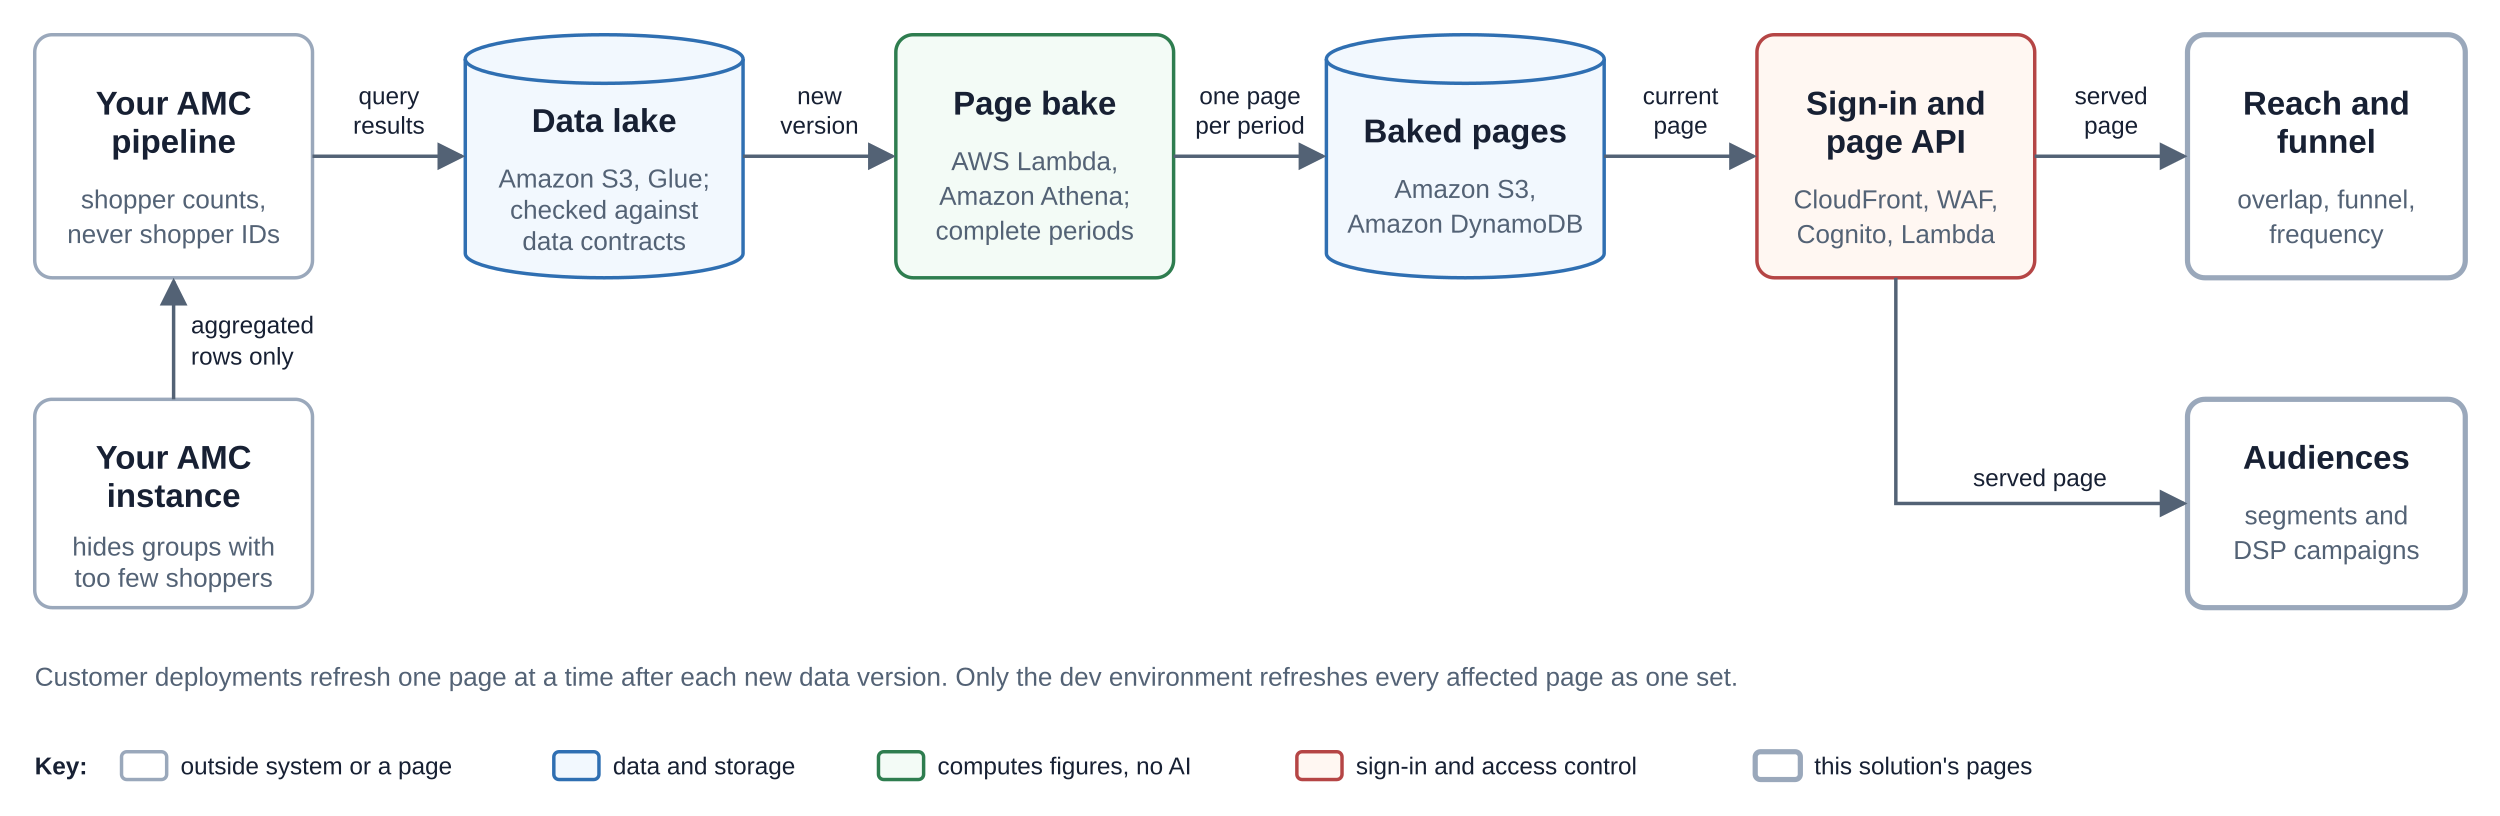
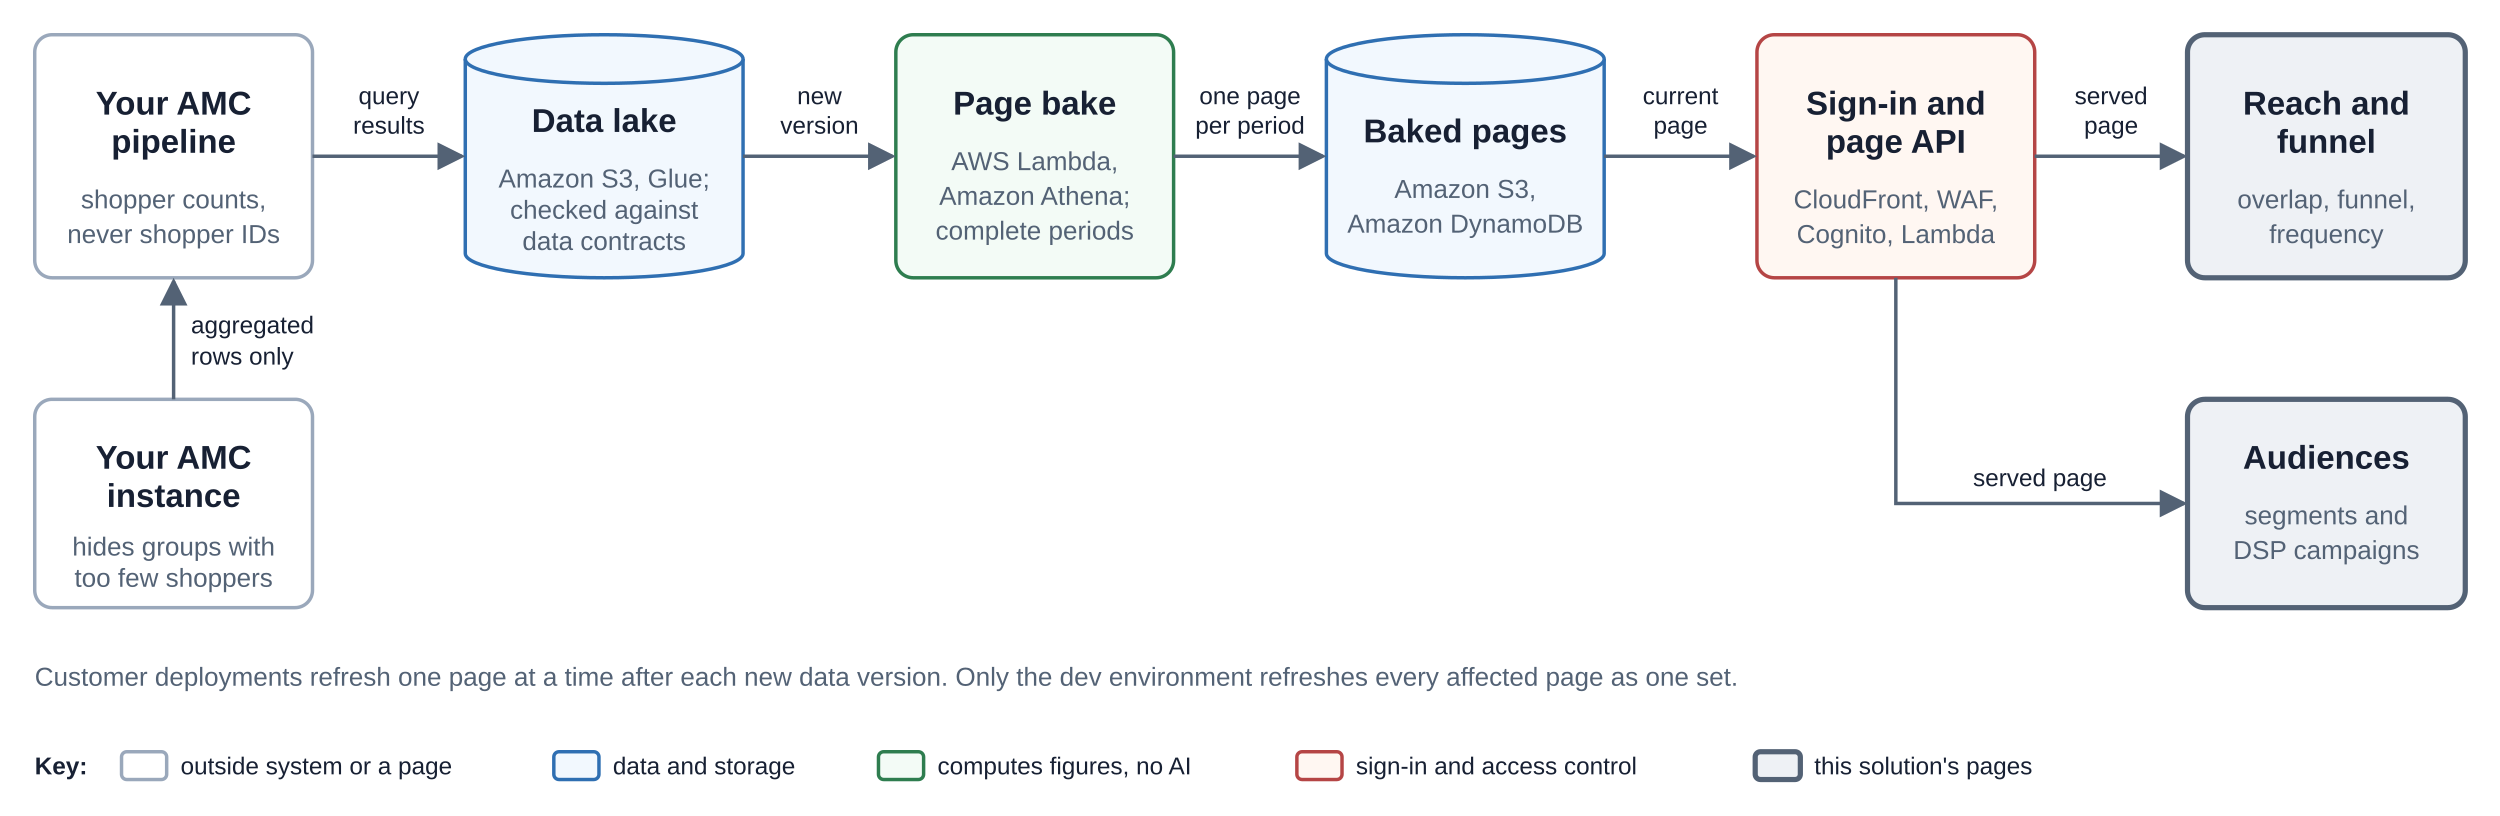
<svg xmlns="http://www.w3.org/2000/svg" viewBox="0 130 1440 470" role="img" focusable="false" aria-labelledby="reach-flow-title reach-flow-desc">
  <defs>
    <marker id="reach-flow-arrow" markerWidth="8" markerHeight="8" refX="7" refY="4" orient="auto">
      <path d="M0 0 L8 4 L0 8 Z" fill="#536275" />
    </marker>
  </defs>
  <rect x="0" y="130" width="1440" height="470" fill="#ffffff" />
  <g stroke-width="2">
    <rect x="20" y="150" width="160" height="140" rx="10" fill="#ffffff" stroke="#9aa8bb" />
    <path d="M268 164 V276 A80 14 0 0 0 428 276 V164" fill="#f2f8fe" stroke="#2f6fb2" />
    <ellipse cx="348" cy="164" rx="80" ry="14" fill="#f2f8fe" stroke="#2f6fb2" />
    <rect x="516" y="150" width="160" height="140" rx="10" fill="#f3fbf6" stroke="#2e7d4f" />
    <path d="M764 164 V276 A80 14 0 0 0 924 276 V164" fill="#f2f8fe" stroke="#2f6fb2" />
    <ellipse cx="844" cy="164" rx="80" ry="14" fill="#f2f8fe" stroke="#2f6fb2" />
    <rect x="1012" y="150" width="160" height="140" rx="10" fill="#fff7f2" stroke="#b54545" />
-     <rect x="1260" y="150" width="160" height="140" rx="10" fill="#ffffff" stroke="#9aa8bb" stroke-width="3" />
+     <rect x="1260" y="150" width="160" height="140" rx="10" fill="#eef1f5" stroke="#536275" stroke-width="3" />
    <rect x="20" y="360" width="160" height="120" rx="10" fill="#ffffff" stroke="#9aa8bb" />
-     <rect x="1260" y="360" width="160" height="120" rx="10" fill="#ffffff" stroke="#9aa8bb" stroke-width="3" />
+     <rect x="1260" y="360" width="160" height="120" rx="10" fill="#eef1f5" stroke="#536275" stroke-width="3" />
  </g>
  <g fill="none" stroke="#536275" stroke-width="2" marker-end="url(#reach-flow-arrow)">
    <line x1="180" y1="220" x2="266" y2="220" />
    <line x1="428" y1="220" x2="514" y2="220" />
    <line x1="676" y1="220" x2="762" y2="220" />
    <line x1="924" y1="220" x2="1010" y2="220" />
    <line x1="1172" y1="220" x2="1258" y2="220" />
    <line x1="100" y1="360" x2="100" y2="292" />
    <path d="M1092 290 V420 H1258" />
  </g>
  <g font-family="Arial, sans-serif" fill="#172033" text-anchor="middle">
    <g font-size="19" font-weight="bold">
      <text x="100" y="196">Your AMC</text>
      <text x="100" y="218">pipeline</text>
      <text x="348" y="206">Data lake</text>
      <text x="596" y="196">Page bake</text>
      <text x="844" y="212">Baked pages</text>
      <text x="1092" y="196">Sign-in and</text>
      <text x="1092" y="218">page API</text>
      <text x="1340" y="196">Reach and</text>
      <text x="1340" y="218">funnel</text>
      <text x="100" y="400">Your AMC</text>
      <text x="100" y="422">instance</text>
      <text x="1340" y="400">Audiences</text>
    </g>
    <g font-size="15" fill="#536275">
      <text x="100" y="250">shopper counts,</text>
      <text x="100" y="270">never shopper IDs</text>
      <text x="348" y="238">Amazon S3, Glue;</text>
      <text x="348" y="256">checked against</text>
      <text x="348" y="274">data contracts</text>
      <text x="596" y="228">AWS Lambda,</text>
      <text x="596" y="248">Amazon Athena;</text>
      <text x="596" y="268">complete periods</text>
      <text x="844" y="244">Amazon S3,</text>
      <text x="844" y="264">Amazon DynamoDB</text>
      <text x="1092" y="250">CloudFront, WAF,</text>
      <text x="1092" y="270">Cognito, Lambda</text>
      <text x="1340" y="250">overlap, funnel,</text>
      <text x="1340" y="270">frequency</text>
      <text x="100" y="450">hides groups with</text>
      <text x="100" y="468">too few shoppers</text>
      <text x="1340" y="432">segments and</text>
      <text x="1340" y="452">DSP campaigns</text>
    </g>
    <g font-size="14">
      <text x="224" y="190">query</text>
      <text x="224" y="207">results</text>
      <text x="472" y="190">new</text>
      <text x="472" y="207">version</text>
      <text x="720" y="190">one page</text>
      <text x="720" y="207">per period</text>
      <text x="968" y="190">current</text>
      <text x="968" y="207">page</text>
      <text x="1216" y="190">served</text>
      <text x="1216" y="207">page</text>
      <text x="110" y="322" text-anchor="start">aggregated</text>
      <text x="110" y="340" text-anchor="start">rows only</text>
      <text x="1175" y="410">served page</text>
    </g>
    <text x="20" y="525" font-size="15" fill="#536275" text-anchor="start">Customer deployments refresh one page at a time after each new data version. Only the dev environment refreshes every affected page as one set.</text>
  </g>
  <g font-family="Arial, sans-serif" font-size="14" fill="#172033" stroke-width="2">
    <text x="20" y="576" font-weight="bold">Key:</text>
    <rect x="70" y="563" width="26" height="16" rx="3" fill="#ffffff" stroke="#9aa8bb" />
    <text x="104" y="576">outside system or a page</text>
    <rect x="319" y="563" width="26" height="16" rx="3" fill="#f2f8fe" stroke="#2f6fb2" />
    <text x="353" y="576">data and storage</text>
    <rect x="506" y="563" width="26" height="16" rx="3" fill="#f3fbf6" stroke="#2e7d4f" />
    <text x="540" y="576">computes figures, no AI</text>
    <rect x="747" y="563" width="26" height="16" rx="3" fill="#fff7f2" stroke="#b54545" />
    <text x="781" y="576">sign-in and access control</text>
-     <rect x="1011" y="563" width="26" height="16" rx="3" fill="#ffffff" stroke="#9aa8bb" stroke-width="3" />
+     <rect x="1011" y="563" width="26" height="16" rx="3" fill="#eef1f5" stroke="#536275" stroke-width="3" />
    <text x="1045" y="576">this solution's pages</text>
  </g>
</svg>
